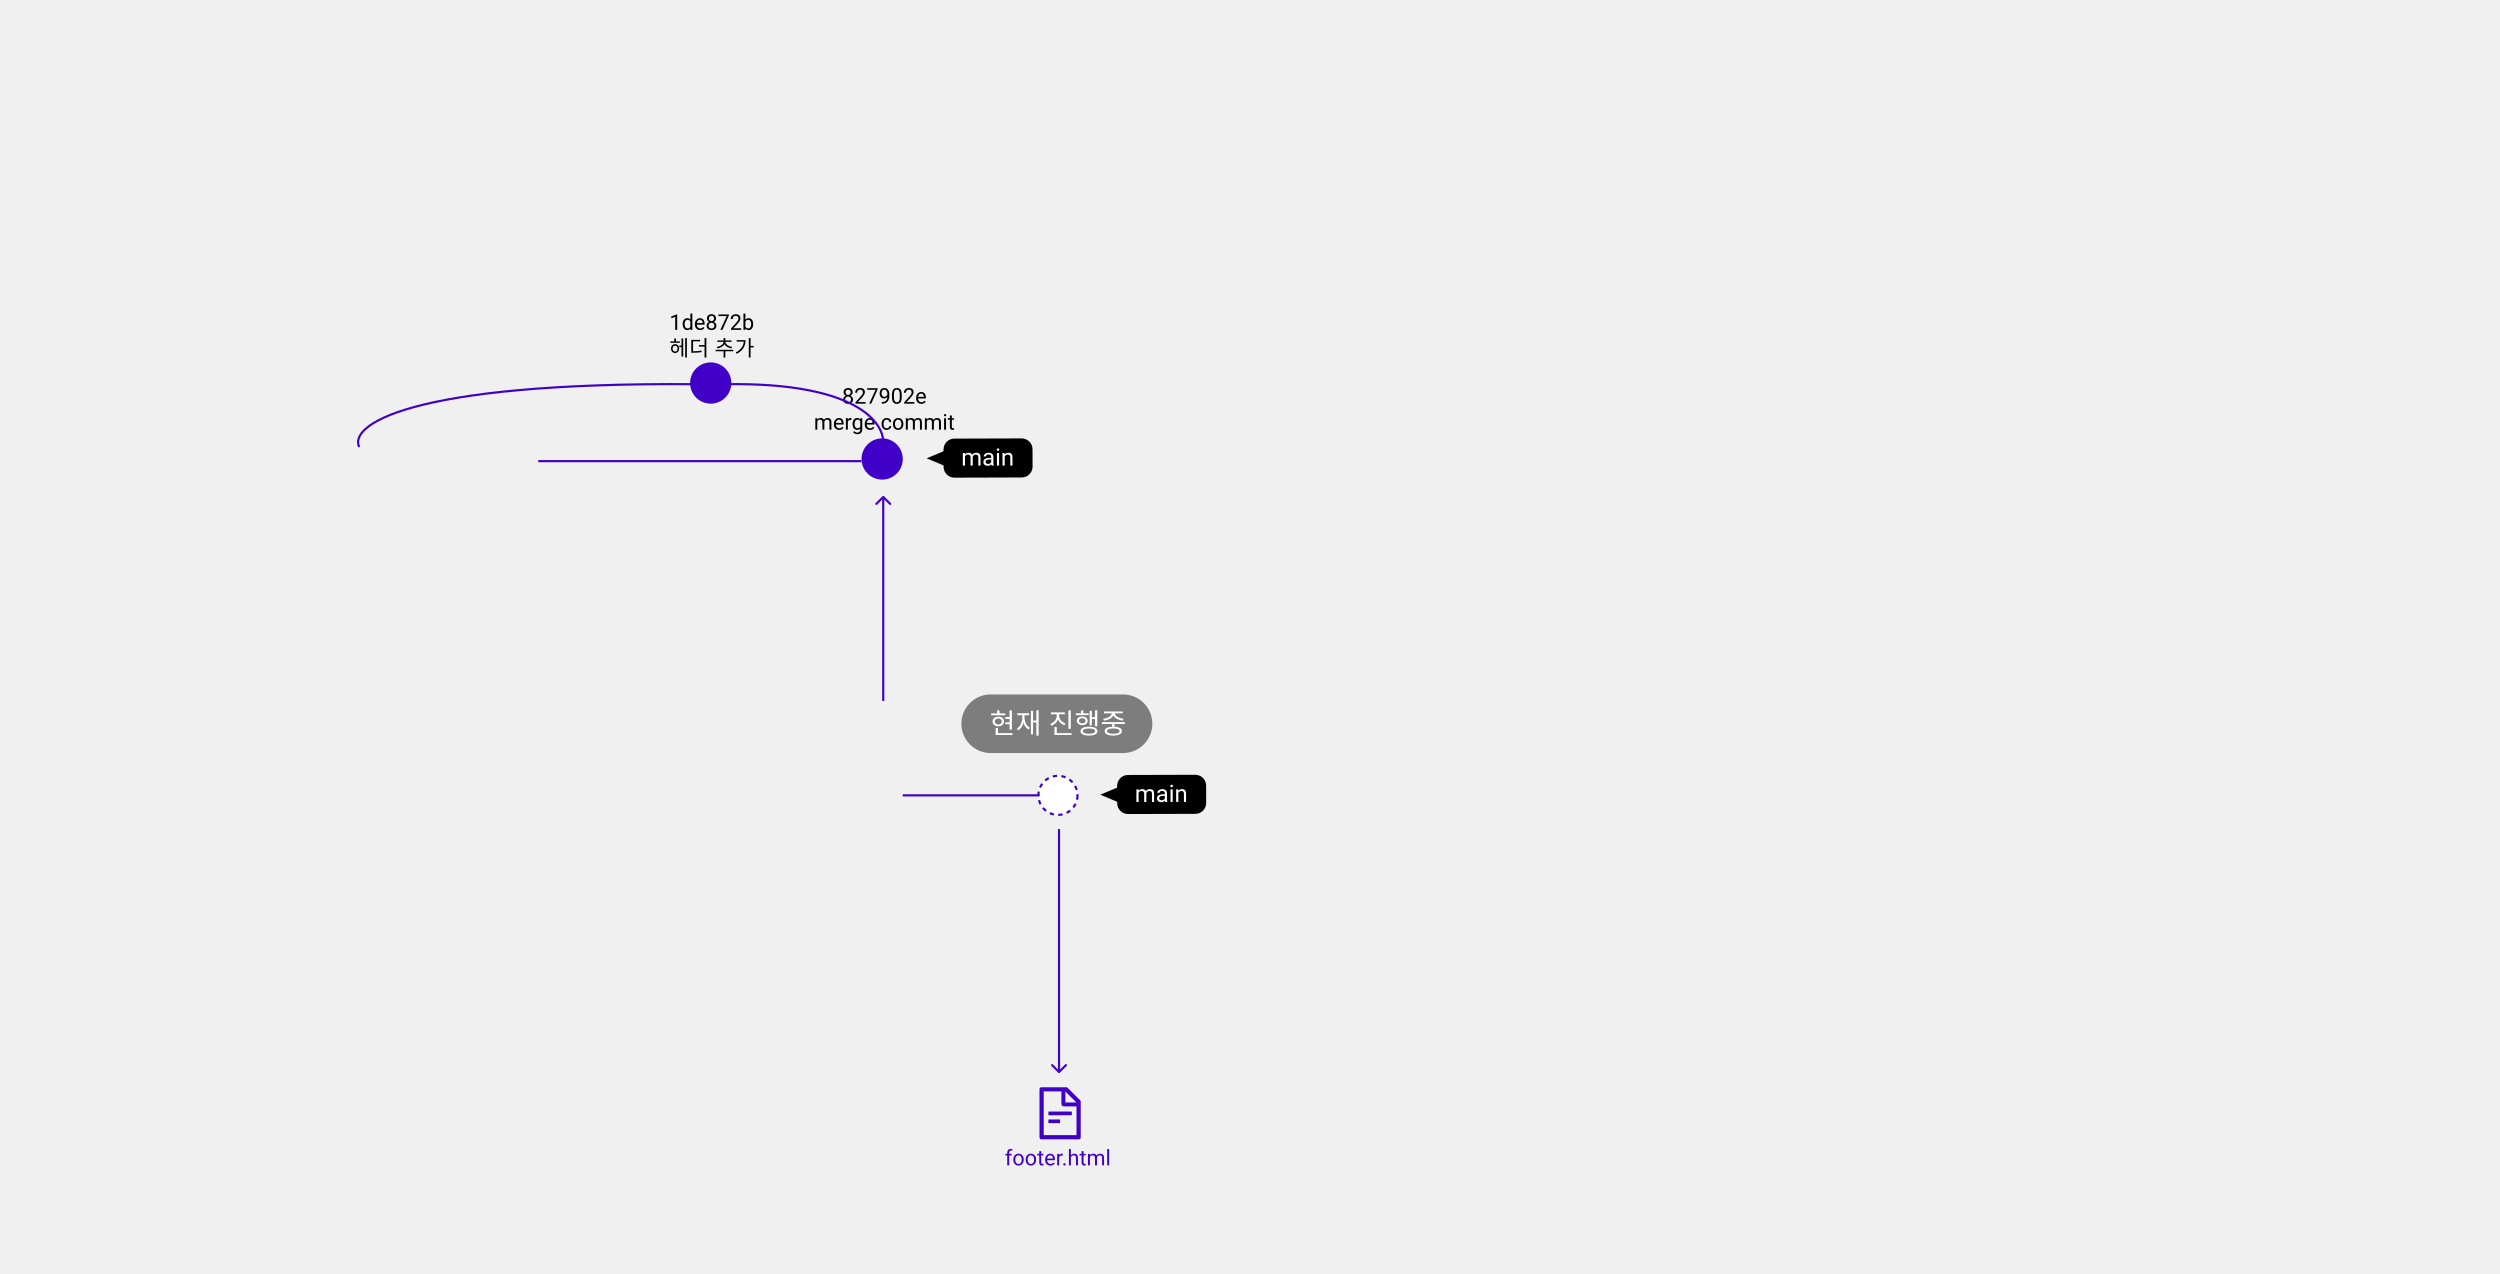
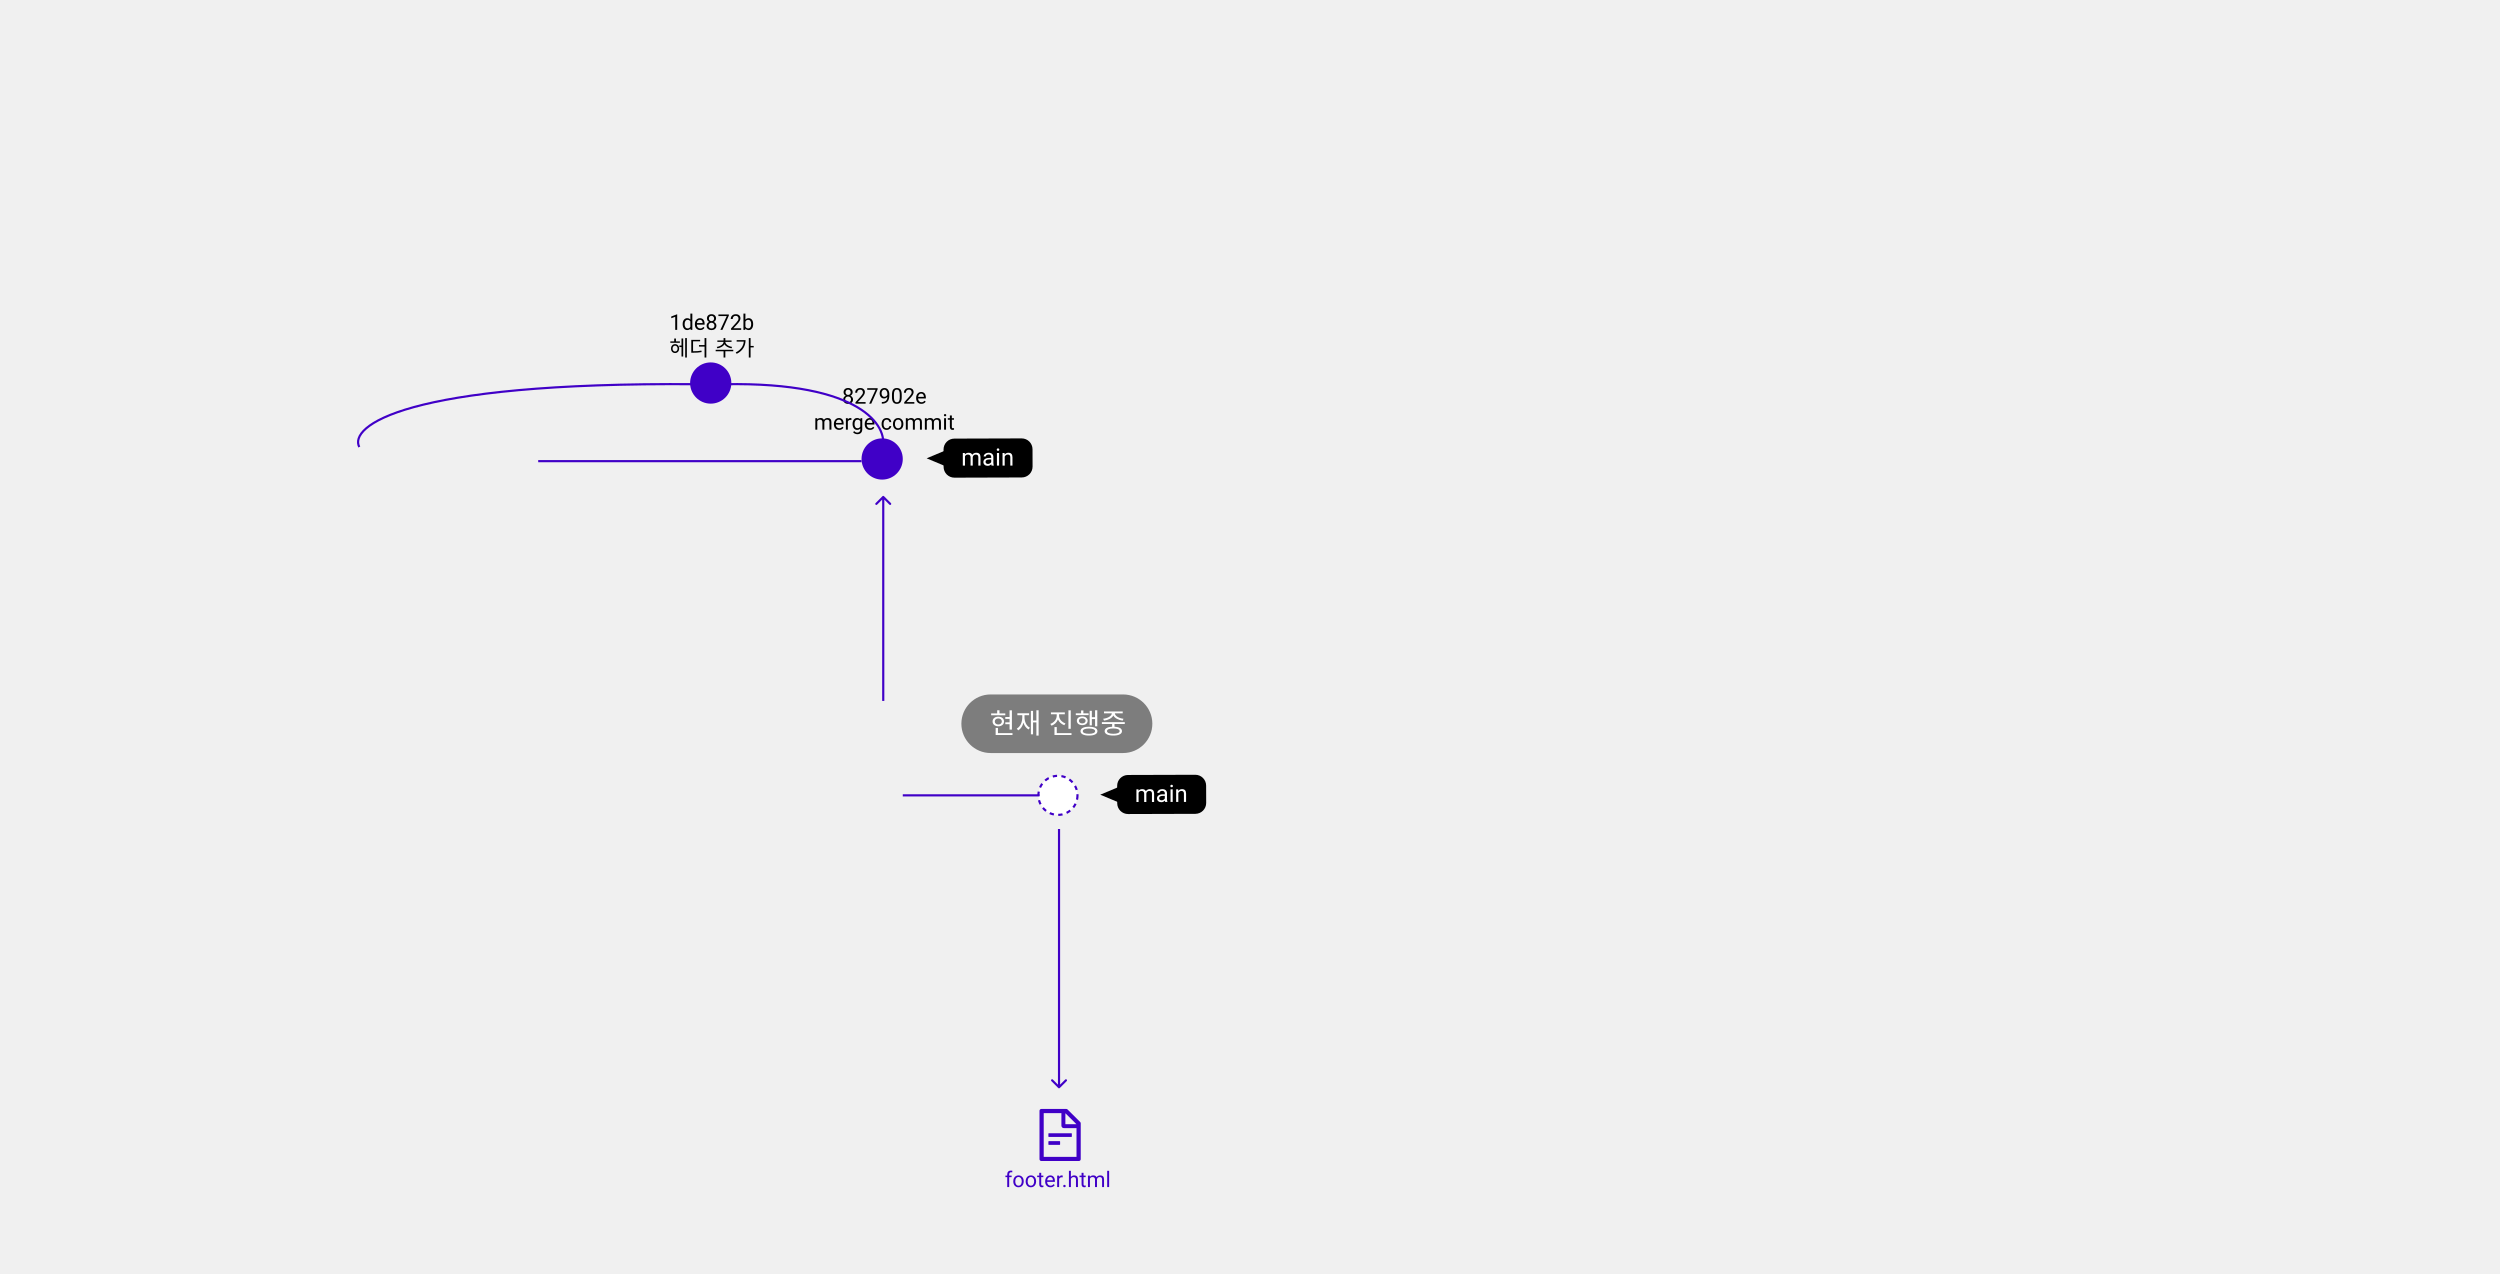
<svg xmlns="http://www.w3.org/2000/svg" width="1152" height="587" viewBox="0 0 1152 587" fill="none">
  <path d="M0 0H1152V587H0V0Z" fill="white" fill-opacity="0.01" />
  <path d="M312.048 152H311.14V145.979L309.318 146.648V145.828L311.906 144.856H312.048V152ZM314.567 149.314C314.567 148.504 314.759 147.853 315.144 147.361C315.528 146.867 316.031 146.619 316.652 146.619C317.271 146.619 317.761 146.831 318.122 147.254V144.5H319.025V152H318.195L318.151 151.434C317.79 151.876 317.287 152.098 316.643 152.098C316.031 152.098 315.531 151.847 315.144 151.346C314.759 150.844 314.567 150.19 314.567 149.383V149.314ZM315.471 149.417C315.471 150.016 315.594 150.485 315.842 150.823C316.089 151.162 316.431 151.331 316.867 151.331C317.44 151.331 317.858 151.074 318.122 150.56V148.133C317.852 147.635 317.437 147.386 316.877 147.386C316.434 147.386 316.089 147.557 315.842 147.898C315.594 148.24 315.471 148.746 315.471 149.417ZM322.624 152.098C321.908 152.098 321.325 151.863 320.876 151.395C320.427 150.923 320.202 150.293 320.202 149.505V149.339C320.202 148.815 320.301 148.348 320.5 147.938C320.702 147.524 320.982 147.202 321.34 146.971C321.701 146.736 322.092 146.619 322.512 146.619C323.199 146.619 323.732 146.845 324.113 147.298C324.494 147.75 324.685 148.398 324.685 149.241V149.617H321.105C321.118 150.138 321.27 150.56 321.56 150.882C321.853 151.201 322.224 151.36 322.673 151.36C322.992 151.36 323.262 151.295 323.483 151.165C323.705 151.035 323.898 150.862 324.064 150.647L324.616 151.077C324.174 151.757 323.509 152.098 322.624 152.098ZM322.512 147.361C322.147 147.361 321.841 147.495 321.594 147.762C321.346 148.025 321.193 148.396 321.135 148.875H323.781V148.807C323.755 148.348 323.632 147.993 323.41 147.742C323.189 147.488 322.889 147.361 322.512 147.361ZM329.953 146.746C329.953 147.101 329.859 147.417 329.67 147.693C329.484 147.97 329.232 148.187 328.913 148.343C329.284 148.502 329.577 148.735 329.792 149.041C330.01 149.347 330.119 149.694 330.119 150.081C330.119 150.696 329.911 151.186 329.494 151.551C329.081 151.915 328.535 152.098 327.858 152.098C327.175 152.098 326.626 151.915 326.213 151.551C325.803 151.183 325.598 150.693 325.598 150.081C325.598 149.697 325.702 149.35 325.91 149.041C326.122 148.732 326.413 148.497 326.784 148.338C326.468 148.182 326.219 147.965 326.037 147.688C325.855 147.412 325.764 147.098 325.764 146.746C325.764 146.147 325.956 145.672 326.34 145.32C326.724 144.969 327.23 144.793 327.858 144.793C328.483 144.793 328.988 144.969 329.372 145.32C329.759 145.672 329.953 146.147 329.953 146.746ZM329.216 150.062C329.216 149.664 329.089 149.34 328.835 149.09C328.584 148.839 328.256 148.714 327.849 148.714C327.442 148.714 327.115 148.838 326.867 149.085C326.623 149.332 326.501 149.658 326.501 150.062C326.501 150.465 326.62 150.783 326.857 151.014C327.098 151.245 327.432 151.36 327.858 151.36C328.282 151.36 328.614 151.245 328.854 151.014C329.095 150.779 329.216 150.462 329.216 150.062ZM327.858 145.535C327.504 145.535 327.215 145.646 326.994 145.867C326.776 146.085 326.667 146.383 326.667 146.761C326.667 147.122 326.774 147.415 326.989 147.64C327.207 147.861 327.497 147.972 327.858 147.972C328.22 147.972 328.508 147.861 328.723 147.64C328.941 147.415 329.05 147.122 329.05 146.761C329.05 146.399 328.938 146.105 328.713 145.877C328.488 145.649 328.203 145.535 327.858 145.535ZM335.847 145.398L332.902 152H331.955L334.89 145.633H331.042V144.891H335.847V145.398ZM341.53 152H336.872V151.351L339.333 148.616C339.698 148.203 339.948 147.868 340.085 147.61C340.225 147.35 340.295 147.081 340.295 146.805C340.295 146.434 340.183 146.129 339.958 145.892C339.733 145.654 339.434 145.535 339.06 145.535C338.61 145.535 338.26 145.664 338.01 145.921C337.762 146.175 337.639 146.53 337.639 146.985H336.735C336.735 146.331 336.945 145.802 337.365 145.398C337.788 144.995 338.353 144.793 339.06 144.793C339.72 144.793 340.243 144.967 340.627 145.315C341.011 145.66 341.203 146.121 341.203 146.697C341.203 147.397 340.757 148.23 339.865 149.197L337.961 151.263H341.53V152ZM347.053 149.417C347.053 150.224 346.867 150.874 346.496 151.365C346.125 151.854 345.627 152.098 345.002 152.098C344.335 152.098 343.819 151.862 343.454 151.39L343.41 152H342.58V144.5H343.483V147.298C343.848 146.845 344.351 146.619 344.992 146.619C345.633 146.619 346.136 146.862 346.501 147.347C346.869 147.832 347.053 148.496 347.053 149.339V149.417ZM346.149 149.314C346.149 148.699 346.031 148.224 345.793 147.889C345.555 147.553 345.214 147.386 344.768 147.386C344.172 147.386 343.744 147.662 343.483 148.216V150.501C343.76 151.054 344.191 151.331 344.777 151.331C345.21 151.331 345.547 151.163 345.788 150.828C346.029 150.493 346.149 149.988 346.149 149.314ZM313.291 157.31H311.481V156H310.671V157.31H308.881V157.97H313.291V157.31ZM311.081 161.99C310.401 161.99 309.921 161.42 309.921 160.63C309.921 159.84 310.401 159.27 311.081 159.27C311.741 159.27 312.231 159.84 312.231 160.63C312.231 161.42 311.741 161.99 311.081 161.99ZM311.081 158.58C309.991 158.58 309.201 159.42 309.201 160.63C309.201 161.84 309.991 162.68 311.081 162.68C312.161 162.68 312.951 161.84 312.951 160.63C312.951 159.42 312.161 158.58 311.081 158.58ZM314.041 159.23H313.041V159.92H314.041V164.29H314.821V155.97H314.041V159.23ZM315.731 155.77V164.74H316.511V155.77H315.731ZM319.361 157.3H322.621V156.62H318.541V162.54H319.231C320.931 162.54 322.011 162.48 323.311 162.24L323.211 161.56C322.001 161.79 320.951 161.85 319.361 161.85V157.3ZM324.661 155.77V159.02H322.091V159.7H324.661V164.76H325.481V155.77H324.661ZM330.58 160.51C331.97 160.3 333.26 159.61 333.83 158.64C334.4 159.61 335.68 160.3 337.07 160.51L337.36 159.85C335.76 159.63 334.24 158.64 334.24 157.54H337.1V156.88H334.24V155.77H333.42V156.88H330.56V157.54H333.41C333.41 158.65 331.9 159.63 330.28 159.85L330.58 160.51ZM337.89 161.19H329.78V161.86H333.42V164.75H334.24V161.86H337.89V161.19ZM339.449 156.73V157.41H342.739C342.549 159.53 341.319 161.25 339.029 162.4L339.479 163.04C342.379 161.59 343.549 159.28 343.549 156.73H339.449ZM347.309 159.41H345.869V155.77H345.049V164.74H345.869V160.09H347.309V159.41Z" fill="black" />
  <path d="M392.905 180.746C392.905 181.101 392.811 181.417 392.622 181.693C392.437 181.97 392.184 182.187 391.865 182.343C392.236 182.502 392.529 182.735 392.744 183.041C392.962 183.347 393.071 183.694 393.071 184.081C393.071 184.696 392.863 185.186 392.446 185.551C392.033 185.915 391.488 186.098 390.811 186.098C390.127 186.098 389.578 185.915 389.165 185.551C388.755 185.183 388.55 184.693 388.55 184.081C388.55 183.697 388.654 183.35 388.862 183.041C389.074 182.732 389.365 182.497 389.736 182.338C389.421 182.182 389.172 181.965 388.989 181.688C388.807 181.412 388.716 181.098 388.716 180.746C388.716 180.147 388.908 179.672 389.292 179.32C389.676 178.969 390.182 178.793 390.811 178.793C391.436 178.793 391.94 178.969 392.324 179.32C392.712 179.672 392.905 180.147 392.905 180.746ZM392.168 184.062C392.168 183.664 392.041 183.34 391.787 183.09C391.536 182.839 391.208 182.714 390.801 182.714C390.394 182.714 390.067 182.838 389.819 183.085C389.575 183.332 389.453 183.658 389.453 184.062C389.453 184.465 389.572 184.783 389.81 185.014C390.05 185.245 390.384 185.36 390.811 185.36C391.234 185.36 391.566 185.245 391.807 185.014C392.048 184.779 392.168 184.462 392.168 184.062ZM390.811 179.535C390.456 179.535 390.168 179.646 389.946 179.867C389.728 180.085 389.619 180.383 389.619 180.761C389.619 181.122 389.727 181.415 389.941 181.64C390.16 181.861 390.449 181.972 390.811 181.972C391.172 181.972 391.46 181.861 391.675 181.64C391.893 181.415 392.002 181.122 392.002 180.761C392.002 180.399 391.89 180.105 391.665 179.877C391.44 179.649 391.156 179.535 390.811 179.535ZM398.867 186H394.209V185.351L396.67 182.616C397.035 182.203 397.285 181.868 397.422 181.61C397.562 181.35 397.632 181.081 397.632 180.805C397.632 180.434 397.52 180.129 397.295 179.892C397.07 179.654 396.771 179.535 396.396 179.535C395.947 179.535 395.597 179.664 395.347 179.921C395.099 180.175 394.976 180.53 394.976 180.985H394.072C394.072 180.331 394.282 179.802 394.702 179.398C395.125 178.995 395.69 178.793 396.396 178.793C397.057 178.793 397.58 178.967 397.964 179.315C398.348 179.66 398.54 180.121 398.54 180.697C398.54 181.397 398.094 182.23 397.202 183.197L395.298 185.263H398.867V186ZM404.414 179.398L401.47 186H400.522L403.457 179.633H399.609V178.891H404.414V179.398ZM408.901 182.875C408.713 183.1 408.486 183.28 408.223 183.417C407.962 183.554 407.676 183.622 407.363 183.622C406.953 183.622 406.595 183.521 406.289 183.319C405.986 183.118 405.752 182.834 405.586 182.47C405.42 182.102 405.337 181.697 405.337 181.254C405.337 180.779 405.426 180.351 405.605 179.97C405.788 179.589 406.045 179.298 406.377 179.096C406.709 178.894 407.096 178.793 407.539 178.793C408.242 178.793 408.796 179.057 409.199 179.584C409.606 180.108 409.81 180.824 409.81 181.732V181.996C409.81 183.38 409.536 184.39 408.989 185.028C408.442 185.663 407.617 185.989 406.514 186.005H406.338V185.243H406.528C407.274 185.23 407.847 185.036 408.247 184.662C408.647 184.285 408.866 183.689 408.901 182.875ZM407.51 182.875C407.812 182.875 408.091 182.782 408.345 182.597C408.602 182.411 408.789 182.182 408.906 181.908V181.547C408.906 180.954 408.778 180.473 408.521 180.102C408.263 179.73 407.938 179.545 407.544 179.545C407.147 179.545 406.828 179.698 406.587 180.004C406.346 180.307 406.226 180.707 406.226 181.205C406.226 181.69 406.341 182.09 406.572 182.406C406.807 182.719 407.119 182.875 407.51 182.875ZM415.513 182.968C415.513 184.026 415.332 184.812 414.971 185.326C414.609 185.84 414.045 186.098 413.276 186.098C412.518 186.098 411.956 185.847 411.592 185.346C411.227 184.841 411.038 184.089 411.025 183.09V181.884C411.025 180.839 411.206 180.062 411.567 179.555C411.929 179.047 412.495 178.793 413.267 178.793C414.032 178.793 414.595 179.039 414.956 179.53C415.317 180.019 415.503 180.774 415.513 181.796V182.968ZM414.609 181.732C414.609 180.967 414.502 180.411 414.287 180.062C414.072 179.711 413.732 179.535 413.267 179.535C412.804 179.535 412.467 179.709 412.256 180.058C412.044 180.406 411.935 180.941 411.929 181.664V183.109C411.929 183.878 412.039 184.446 412.261 184.813C412.485 185.178 412.824 185.36 413.276 185.36C413.722 185.36 414.053 185.188 414.268 184.843C414.486 184.498 414.6 183.954 414.609 183.212V181.732ZM421.328 186H416.67V185.351L419.131 182.616C419.495 182.203 419.746 181.868 419.883 181.61C420.023 181.35 420.093 181.081 420.093 180.805C420.093 180.434 419.98 180.129 419.756 179.892C419.531 179.654 419.232 179.535 418.857 179.535C418.408 179.535 418.058 179.664 417.808 179.921C417.56 180.175 417.437 180.53 417.437 180.985H416.533C416.533 180.331 416.743 179.802 417.163 179.398C417.586 178.995 418.151 178.793 418.857 178.793C419.518 178.793 420.041 178.967 420.425 179.315C420.809 179.66 421.001 180.121 421.001 180.697C421.001 181.397 420.555 182.23 419.663 183.197L417.759 185.263H421.328V186ZM424.57 186.098C423.854 186.098 423.271 185.863 422.822 185.395C422.373 184.923 422.148 184.293 422.148 183.505V183.339C422.148 182.815 422.248 182.348 422.446 181.938C422.648 181.524 422.928 181.202 423.286 180.971C423.647 180.736 424.038 180.619 424.458 180.619C425.145 180.619 425.679 180.845 426.06 181.298C426.44 181.75 426.631 182.398 426.631 183.241V183.617H423.052C423.065 184.138 423.216 184.56 423.506 184.882C423.799 185.201 424.17 185.36 424.619 185.36C424.938 185.36 425.208 185.295 425.43 185.165C425.651 185.035 425.845 184.862 426.011 184.647L426.562 185.077C426.12 185.757 425.456 186.098 424.57 186.098ZM424.458 181.361C424.093 181.361 423.787 181.495 423.54 181.762C423.293 182.025 423.14 182.396 423.081 182.875H425.728V182.807C425.701 182.348 425.578 181.993 425.356 181.742C425.135 181.488 424.836 181.361 424.458 181.361ZM376.562 192.717L376.587 193.303C376.974 192.847 377.497 192.619 378.154 192.619C378.893 192.619 379.396 192.902 379.663 193.469C379.839 193.215 380.067 193.01 380.347 192.854C380.63 192.697 380.964 192.619 381.348 192.619C382.507 192.619 383.096 193.233 383.115 194.46V198H382.212V194.514C382.212 194.136 382.126 193.854 381.953 193.669C381.781 193.48 381.491 193.386 381.084 193.386C380.749 193.386 380.47 193.487 380.249 193.688C380.028 193.887 379.899 194.156 379.863 194.494V198H378.955V194.538C378.955 193.77 378.579 193.386 377.827 193.386C377.235 193.386 376.829 193.638 376.611 194.143V198H375.708V192.717H376.562ZM386.675 198.098C385.959 198.098 385.376 197.863 384.927 197.395C384.478 196.923 384.253 196.293 384.253 195.505V195.339C384.253 194.815 384.352 194.348 384.551 193.938C384.753 193.524 385.033 193.202 385.391 192.971C385.752 192.736 386.143 192.619 386.562 192.619C387.249 192.619 387.783 192.845 388.164 193.298C388.545 193.75 388.735 194.398 388.735 195.241V195.617H385.156C385.169 196.138 385.321 196.56 385.61 196.882C385.903 197.201 386.274 197.36 386.724 197.36C387.043 197.36 387.313 197.295 387.534 197.165C387.756 197.035 387.949 196.862 388.115 196.647L388.667 197.077C388.224 197.757 387.56 198.098 386.675 198.098ZM386.562 193.361C386.198 193.361 385.892 193.495 385.645 193.762C385.397 194.025 385.244 194.396 385.186 194.875H387.832V194.807C387.806 194.348 387.682 193.993 387.461 193.742C387.24 193.488 386.94 193.361 386.562 193.361ZM392.339 193.527C392.202 193.505 392.054 193.493 391.895 193.493C391.302 193.493 390.9 193.745 390.688 194.25V198H389.785V192.717H390.664L390.679 193.327C390.975 192.855 391.395 192.619 391.938 192.619C392.114 192.619 392.248 192.642 392.339 192.688V193.527ZM392.861 195.314C392.861 194.491 393.052 193.837 393.433 193.352C393.813 192.863 394.318 192.619 394.946 192.619C395.591 192.619 396.094 192.847 396.455 193.303L396.499 192.717H397.324V197.873C397.324 198.557 397.121 199.095 396.714 199.489C396.31 199.883 395.767 200.08 395.083 200.08C394.702 200.08 394.329 199.999 393.965 199.836C393.6 199.673 393.322 199.45 393.13 199.167L393.599 198.625C393.986 199.104 394.46 199.343 395.02 199.343C395.459 199.343 395.801 199.219 396.045 198.972C396.292 198.724 396.416 198.376 396.416 197.927V197.473C396.055 197.889 395.562 198.098 394.937 198.098C394.318 198.098 393.817 197.849 393.433 197.351C393.052 196.853 392.861 196.174 392.861 195.314ZM393.77 195.417C393.77 196.013 393.892 196.481 394.136 196.823C394.38 197.162 394.722 197.331 395.161 197.331C395.731 197.331 396.149 197.072 396.416 196.555V194.143C396.139 193.638 395.724 193.386 395.171 193.386C394.731 193.386 394.388 193.557 394.141 193.898C393.893 194.24 393.77 194.746 393.77 195.417ZM400.884 198.098C400.168 198.098 399.585 197.863 399.136 197.395C398.687 196.923 398.462 196.293 398.462 195.505V195.339C398.462 194.815 398.561 194.348 398.76 193.938C398.962 193.524 399.242 193.202 399.6 192.971C399.961 192.736 400.352 192.619 400.771 192.619C401.458 192.619 401.992 192.845 402.373 193.298C402.754 193.75 402.944 194.398 402.944 195.241V195.617H399.365C399.378 196.138 399.53 196.56 399.819 196.882C400.112 197.201 400.483 197.36 400.933 197.36C401.252 197.36 401.522 197.295 401.743 197.165C401.965 197.035 402.158 196.862 402.324 196.647L402.876 197.077C402.433 197.757 401.769 198.098 400.884 198.098ZM400.771 193.361C400.407 193.361 400.101 193.495 399.854 193.762C399.606 194.025 399.453 194.396 399.395 194.875H402.041V194.807C402.015 194.348 401.891 193.993 401.67 193.742C401.449 193.488 401.149 193.361 400.771 193.361ZM408.594 197.36C408.916 197.36 409.198 197.263 409.438 197.067C409.679 196.872 409.813 196.628 409.839 196.335H410.693C410.677 196.638 410.573 196.926 410.381 197.199C410.189 197.473 409.932 197.691 409.609 197.854C409.29 198.016 408.952 198.098 408.594 198.098C407.874 198.098 407.301 197.858 406.875 197.38C406.452 196.898 406.24 196.241 406.24 195.407V195.256C406.24 194.742 406.335 194.284 406.523 193.884C406.712 193.483 406.982 193.173 407.334 192.951C407.689 192.73 408.107 192.619 408.589 192.619C409.181 192.619 409.673 192.797 410.063 193.151C410.457 193.506 410.667 193.967 410.693 194.533H409.839C409.813 194.191 409.683 193.911 409.448 193.693C409.217 193.472 408.931 193.361 408.589 193.361C408.13 193.361 407.773 193.527 407.52 193.859C407.269 194.188 407.144 194.665 407.144 195.29V195.461C407.144 196.07 407.269 196.538 407.52 196.867C407.77 197.196 408.128 197.36 408.594 197.36ZM411.47 195.31C411.47 194.792 411.571 194.326 411.772 193.913C411.978 193.5 412.261 193.181 412.622 192.956C412.987 192.731 413.402 192.619 413.867 192.619C414.587 192.619 415.168 192.868 415.61 193.366C416.056 193.864 416.279 194.527 416.279 195.354V195.417C416.279 195.931 416.18 196.394 415.981 196.804C415.786 197.211 415.505 197.528 415.137 197.756C414.772 197.984 414.352 198.098 413.877 198.098C413.161 198.098 412.58 197.849 412.134 197.351C411.691 196.853 411.47 196.193 411.47 195.373V195.31ZM412.378 195.417C412.378 196.003 412.513 196.473 412.783 196.828C413.057 197.183 413.421 197.36 413.877 197.36C414.336 197.36 414.701 197.181 414.971 196.823C415.241 196.462 415.376 195.957 415.376 195.31C415.376 194.73 415.238 194.261 414.961 193.903C414.688 193.542 414.323 193.361 413.867 193.361C413.421 193.361 413.062 193.539 412.788 193.894C412.515 194.248 412.378 194.756 412.378 195.417ZM418.262 192.717L418.286 193.303C418.674 192.847 419.196 192.619 419.854 192.619C420.592 192.619 421.095 192.902 421.362 193.469C421.538 193.215 421.766 193.01 422.046 192.854C422.329 192.697 422.663 192.619 423.047 192.619C424.206 192.619 424.795 193.233 424.814 194.46V198H423.911V194.514C423.911 194.136 423.825 193.854 423.652 193.669C423.48 193.48 423.19 193.386 422.783 193.386C422.448 193.386 422.17 193.487 421.948 193.688C421.727 193.887 421.598 194.156 421.562 194.494V198H420.654V194.538C420.654 193.77 420.278 193.386 419.526 193.386C418.934 193.386 418.529 193.638 418.311 194.143V198H417.407V192.717H418.262ZM427.031 192.717L427.056 193.303C427.443 192.847 427.965 192.619 428.623 192.619C429.362 192.619 429.865 192.902 430.132 193.469C430.308 193.215 430.535 193.01 430.815 192.854C431.099 192.697 431.432 192.619 431.816 192.619C432.975 192.619 433.564 193.233 433.584 194.46V198H432.681V194.514C432.681 194.136 432.594 193.854 432.422 193.669C432.249 193.48 431.96 193.386 431.553 193.386C431.217 193.386 430.939 193.487 430.718 193.688C430.496 193.887 430.368 194.156 430.332 194.494V198H429.424V194.538C429.424 193.77 429.048 193.386 428.296 193.386C427.703 193.386 427.298 193.638 427.08 194.143V198H426.177V192.717H427.031ZM435.933 198H435.029V192.717H435.933V198ZM434.956 191.315C434.956 191.169 435 191.045 435.088 190.944C435.179 190.843 435.312 190.793 435.488 190.793C435.664 190.793 435.798 190.843 435.889 190.944C435.98 191.045 436.025 191.169 436.025 191.315C436.025 191.462 435.98 191.584 435.889 191.682C435.798 191.779 435.664 191.828 435.488 191.828C435.312 191.828 435.179 191.779 435.088 191.682C435 191.584 434.956 191.462 434.956 191.315ZM438.608 191.438V192.717H439.595V193.415H438.608V196.691C438.608 196.903 438.652 197.062 438.74 197.17C438.828 197.274 438.978 197.326 439.189 197.326C439.294 197.326 439.437 197.307 439.619 197.268V198C439.382 198.065 439.15 198.098 438.926 198.098C438.522 198.098 438.218 197.976 438.013 197.731C437.808 197.487 437.705 197.141 437.705 196.691V193.415H436.743V192.717H437.705V191.438H438.608Z" fill="black" />
  <rect x="443" y="320" width="88" height="27" rx="13.5" fill="#7D7D7D" />
  <path d="M463.241 330.408V331.279H465.204V332.852H463.241V333.723H465.204V336.193H466.283V327.314H465.204V330.408H463.241ZM463.241 328.731H460.563V327.288H459.497V328.731H456.715V329.589H463.241V328.731ZM458.392 332.449C458.392 331.63 459.055 331.071 460.017 331.071C460.979 331.071 461.642 331.63 461.642 332.449C461.642 333.281 460.979 333.853 460.017 333.853C459.055 333.853 458.392 333.281 458.392 332.449ZM462.656 332.449C462.656 331.123 461.564 330.239 460.017 330.239C458.47 330.239 457.378 331.123 457.378 332.449C457.378 333.788 458.47 334.685 460.017 334.685C461.564 334.685 462.656 333.788 462.656 332.449ZM459.861 337.831V335.439H458.795V338.702H466.556V337.831H459.861ZM472.093 329.55H474.212V328.679H468.804V329.55H471.066V330.46C471.066 332.826 470.195 334.815 468.531 335.751L469.181 336.557C470.39 335.855 471.209 334.594 471.599 333.008C472.015 334.386 472.821 335.517 473.965 336.154L474.589 335.335C472.938 334.477 472.093 332.592 472.093 330.46V329.55ZM477.566 327.288V332.007H476.032V327.561H475.031V338.39H476.032V332.891H477.566V338.962H478.593V327.288H477.566ZM493.4 327.314H492.334V335.842H493.4V327.314ZM490.956 333.333C489.24 332.761 488.031 331.344 488.031 329.771V329.134H490.67V328.276H484.274V329.134H486.939V329.771C486.939 331.435 485.756 332.956 483.988 333.567L484.547 334.399C485.925 333.905 487.004 332.852 487.498 331.526C488.031 332.748 489.097 333.71 490.436 334.178L490.956 333.333ZM486.965 337.831V335.036H485.899V338.702H493.751V337.831H486.965ZM503.123 331.344H504.605V334.685H505.632V327.301H504.605V330.473H503.123V327.522H502.109V334.256H503.123V331.344ZM501.641 328.692H499.223V327.392H498.17V328.692H495.726V329.537H501.654L501.641 328.692ZM497.169 332.137C497.169 331.422 497.78 330.941 498.703 330.941C499.613 330.941 500.237 331.422 500.237 332.137C500.237 332.865 499.613 333.346 498.703 333.346C497.78 333.346 497.169 332.865 497.169 332.137ZM501.186 332.137C501.186 330.941 500.172 330.148 498.703 330.148C497.234 330.148 496.207 330.941 496.207 332.137C496.207 333.359 497.234 334.139 498.703 334.139C500.172 334.139 501.186 333.359 501.186 332.137ZM501.797 338.13C500.016 338.13 498.95 337.688 498.95 336.921C498.95 336.141 500.016 335.699 501.797 335.699C503.565 335.699 504.631 336.141 504.631 336.921C504.631 337.688 503.565 338.13 501.797 338.13ZM501.797 334.88C499.366 334.88 497.897 335.608 497.897 336.921C497.897 338.221 499.366 338.949 501.797 338.949C504.228 338.949 505.697 338.221 505.697 336.921C505.697 335.608 504.228 334.88 501.797 334.88ZM508.725 332.059C510.636 331.825 512.391 330.967 513.028 329.68C513.678 330.967 515.42 331.825 517.331 332.059L517.708 331.214C515.667 330.98 513.808 329.979 513.717 328.692H517.344V327.834H508.725V328.692H512.339C512.248 329.979 510.389 330.98 508.348 331.214L508.725 332.059ZM515.927 336.895C515.927 337.675 514.835 338.13 513.015 338.13C511.182 338.13 510.103 337.675 510.103 336.895C510.103 336.115 511.182 335.673 513.015 335.673C514.835 335.673 515.927 336.115 515.927 336.895ZM518.293 333.619V332.761H507.75V333.619H512.482V334.867C510.311 334.971 509.024 335.686 509.024 336.895C509.024 338.221 510.532 338.949 513.028 338.949C515.511 338.949 517.006 338.221 517.006 336.895C517.006 335.686 515.732 334.971 513.561 334.867V333.619H518.293Z" fill="white" />
  <path d="M165.559 206C160.694 196.652 185.557 175.945 321 177.042" stroke="#4000C7" />
  <path d="M406.738 206C409.015 196.652 397.38 175.945 334 177.042" stroke="#4000C7" />
  <rect x="434.824" y="220.124" width="18" height="41" rx="5" transform="rotate(-90.1738 434.824 220.124)" fill="black" />
  <rect x="514.824" y="375.124" width="18" height="41" rx="5" transform="rotate(-90.1738 514.824 375.124)" fill="black" />
  <path d="M427.001 211.193L435.251 207.73L435.25 214.659L427.001 211.193Z" fill="black" />
  <path d="M507.001 366.193L515.251 362.73L515.25 369.659L507.001 366.193Z" fill="black" />
  <path d="M444.603 208.737L444.63 209.382C445.056 208.88 445.631 208.629 446.354 208.629C447.167 208.629 447.72 208.941 448.014 209.564C448.207 209.284 448.458 209.059 448.766 208.887C449.077 208.715 449.444 208.629 449.867 208.629C451.142 208.628 451.79 209.303 451.812 210.653L451.812 214.547L450.819 214.547L450.818 210.712C450.818 210.297 450.723 209.987 450.533 209.783C450.343 209.576 450.025 209.472 449.577 209.472C449.208 209.472 448.902 209.583 448.659 209.805C448.415 210.024 448.274 210.319 448.235 210.691L448.235 214.548L447.236 214.548L447.235 210.74C447.235 209.895 446.822 209.472 445.995 209.473C445.343 209.473 444.897 209.75 444.657 210.305L444.658 214.549L443.664 214.549L443.663 208.737L444.603 208.737ZM456.904 214.546C456.847 214.432 456.8 214.228 456.764 213.934C456.303 214.414 455.751 214.654 455.11 214.654C454.537 214.654 454.066 214.493 453.698 214.171C453.332 213.845 453.15 213.433 453.149 212.936C453.149 212.331 453.378 211.861 453.837 211.528C454.299 211.192 454.947 211.023 455.781 211.023L456.748 211.023L456.748 210.566C456.748 210.219 456.644 209.943 456.436 209.739C456.228 209.532 455.922 209.428 455.517 209.428C455.163 209.428 454.866 209.518 454.626 209.697C454.386 209.876 454.266 210.092 454.266 210.347L453.267 210.347C453.267 210.057 453.369 209.777 453.573 209.509C453.781 209.237 454.06 209.022 454.411 208.864C454.765 208.707 455.154 208.628 455.576 208.628C456.246 208.627 456.771 208.796 457.15 209.132C457.53 209.465 457.727 209.925 457.741 210.512L457.742 213.187C457.742 213.721 457.81 214.145 457.946 214.46L457.946 214.546L456.904 214.546ZM455.255 213.789C455.567 213.789 455.862 213.709 456.141 213.547C456.421 213.386 456.623 213.177 456.748 212.919L456.748 211.726L455.969 211.727C454.752 211.727 454.143 212.083 454.143 212.796C454.143 213.107 454.247 213.351 454.455 213.526C454.662 213.702 454.929 213.789 455.255 213.789ZM460.379 214.546L459.386 214.546L459.385 208.734L460.378 208.734L460.379 214.546ZM459.304 207.193C459.304 207.032 459.352 206.896 459.449 206.785C459.549 206.674 459.696 206.618 459.889 206.618C460.082 206.618 460.229 206.673 460.33 206.784C460.43 206.895 460.48 207.031 460.48 207.193C460.48 207.354 460.43 207.488 460.33 207.595C460.229 207.703 460.083 207.757 459.889 207.757C459.696 207.757 459.549 207.703 459.449 207.596C459.352 207.488 459.304 207.354 459.304 207.193ZM462.913 208.734L462.946 209.464C463.39 208.905 463.97 208.626 464.686 208.626C465.914 208.626 466.534 209.318 466.545 210.704L466.545 214.545L465.552 214.545L465.551 210.699C465.547 210.28 465.451 209.97 465.261 209.77C465.074 209.569 464.783 209.469 464.385 209.469C464.063 209.469 463.78 209.555 463.537 209.727C463.293 209.899 463.103 210.125 462.967 210.404L462.968 214.545L461.974 214.545L461.973 208.734L462.913 208.734Z" fill="white" />
  <path d="M524.603 363.737L524.63 364.382C525.056 363.88 525.631 363.629 526.354 363.629C527.167 363.629 527.72 363.941 528.014 364.564C528.207 364.284 528.458 364.059 528.766 363.887C529.077 363.715 529.444 363.629 529.867 363.629C531.142 363.628 531.79 364.303 531.812 365.653L531.812 369.547L530.819 369.547L530.818 365.712C530.818 365.297 530.723 364.987 530.533 364.783C530.343 364.576 530.025 364.472 529.577 364.472C529.208 364.472 528.902 364.583 528.659 364.805C528.415 365.024 528.274 365.319 528.235 365.691L528.235 369.548L527.236 369.548L527.235 365.74C527.235 364.895 526.822 364.472 525.995 364.473C525.343 364.473 524.897 364.75 524.657 365.305L524.658 369.549L523.664 369.549L523.663 363.737L524.603 363.737ZM536.904 369.546C536.847 369.432 536.8 369.228 536.764 368.934C536.303 369.414 535.751 369.654 535.11 369.654C534.537 369.654 534.066 369.493 533.698 369.171C533.332 368.845 533.15 368.433 533.149 367.936C533.149 367.331 533.378 366.861 533.837 366.528C534.299 366.192 534.947 366.023 535.781 366.023L536.748 366.023L536.748 365.566C536.748 365.219 536.644 364.943 536.436 364.739C536.228 364.532 535.922 364.428 535.517 364.428C535.163 364.428 534.866 364.518 534.626 364.697C534.386 364.876 534.266 365.092 534.266 365.347L533.267 365.347C533.267 365.057 533.369 364.777 533.573 364.509C533.781 364.237 534.06 364.022 534.411 363.864C534.765 363.707 535.154 363.628 535.576 363.628C536.246 363.627 536.771 363.796 537.15 364.132C537.53 364.465 537.727 364.925 537.741 365.512L537.742 368.187C537.742 368.721 537.81 369.145 537.946 369.46L537.946 369.546L536.904 369.546ZM535.255 368.789C535.567 368.789 535.862 368.709 536.141 368.547C536.421 368.386 536.623 368.177 536.748 367.919L536.748 366.726L535.969 366.727C534.752 366.727 534.143 367.083 534.143 367.796C534.143 368.107 534.247 368.351 534.455 368.526C534.662 368.702 534.929 368.789 535.255 368.789ZM540.379 369.546L539.386 369.546L539.385 363.734L540.378 363.734L540.379 369.546ZM539.304 362.193C539.304 362.032 539.352 361.896 539.449 361.785C539.549 361.674 539.696 361.618 539.889 361.618C540.082 361.618 540.229 361.673 540.33 361.784C540.43 361.895 540.48 362.031 540.48 362.193C540.48 362.354 540.43 362.488 540.33 362.595C540.229 362.703 540.083 362.757 539.889 362.757C539.696 362.757 539.549 362.703 539.449 362.596C539.352 362.488 539.304 362.354 539.304 362.193ZM542.913 363.734L542.946 364.464C543.39 363.905 543.97 363.626 544.686 363.626C545.914 363.626 546.534 364.318 546.545 365.704L546.545 369.545L545.552 369.545L545.551 365.699C545.547 365.28 545.451 364.97 545.261 364.77C545.074 364.569 544.783 364.469 544.385 364.469C544.063 364.469 543.78 364.555 543.537 364.727C543.293 364.899 543.103 365.125 542.967 365.404L542.968 369.545L541.974 369.545L541.973 363.734L542.913 363.734Z" fill="white" />
  <circle cx="487.5" cy="366.5" r="9" fill="white" stroke="#4000C7" stroke-dasharray="2 2" />
  <circle cx="406.5" cy="211.5" r="9.5" fill="#4000C7" />
  <circle cx="327.5" cy="176.5" r="9.5" fill="#4000C7" />
  <line x1="416" y1="366.5" x2="479" y2="366.5" stroke="#4000C7" />
  <line x1="248" y1="212.5" x2="397" y2="212.5" stroke="#4000C7" />
-   <path d="M464.128 537V532.415H463.293V531.717H464.128V531.175C464.128 530.608 464.279 530.171 464.582 529.861C464.885 529.552 465.313 529.397 465.866 529.397C466.075 529.397 466.281 529.425 466.486 529.48L466.438 530.213C466.285 530.184 466.122 530.169 465.949 530.169C465.656 530.169 465.43 530.255 465.271 530.428C465.111 530.597 465.031 530.841 465.031 531.16V531.717H466.159V532.415H465.031V537H464.128ZM466.921 534.31C466.921 533.792 467.022 533.326 467.224 532.913C467.429 532.5 467.712 532.181 468.073 531.956C468.438 531.731 468.853 531.619 469.318 531.619C470.038 531.619 470.619 531.868 471.062 532.366C471.507 532.864 471.73 533.527 471.73 534.354V534.417C471.73 534.931 471.631 535.394 471.433 535.804C471.237 536.211 470.956 536.528 470.588 536.756C470.223 536.984 469.803 537.098 469.328 537.098C468.612 537.098 468.031 536.849 467.585 536.351C467.142 535.853 466.921 535.193 466.921 534.373V534.31ZM467.829 534.417C467.829 535.003 467.964 535.473 468.234 535.828C468.508 536.183 468.872 536.36 469.328 536.36C469.787 536.36 470.152 536.181 470.422 535.823C470.692 535.462 470.827 534.957 470.827 534.31C470.827 533.73 470.689 533.261 470.412 532.903C470.139 532.542 469.774 532.361 469.318 532.361C468.872 532.361 468.513 532.539 468.239 532.894C467.966 533.248 467.829 533.756 467.829 534.417ZM472.624 534.31C472.624 533.792 472.725 533.326 472.927 532.913C473.132 532.5 473.415 532.181 473.776 531.956C474.141 531.731 474.556 531.619 475.021 531.619C475.741 531.619 476.322 531.868 476.765 532.366C477.211 532.864 477.434 533.527 477.434 534.354V534.417C477.434 534.931 477.334 535.394 477.136 535.804C476.94 536.211 476.659 536.528 476.291 536.756C475.926 536.984 475.507 537.098 475.031 537.098C474.315 537.098 473.734 536.849 473.288 536.351C472.845 535.853 472.624 535.193 472.624 534.373V534.31ZM473.532 534.417C473.532 535.003 473.667 535.473 473.938 535.828C474.211 536.183 474.576 536.36 475.031 536.36C475.49 536.36 475.855 536.181 476.125 535.823C476.395 535.462 476.53 534.957 476.53 534.31C476.53 533.73 476.392 533.261 476.115 532.903C475.842 532.542 475.477 532.361 475.021 532.361C474.576 532.361 474.216 532.539 473.942 532.894C473.669 533.248 473.532 533.756 473.532 534.417ZM479.792 530.438V531.717H480.778V532.415H479.792V535.691C479.792 535.903 479.836 536.062 479.924 536.17C480.012 536.274 480.161 536.326 480.373 536.326C480.477 536.326 480.62 536.307 480.803 536.268V537C480.565 537.065 480.334 537.098 480.109 537.098C479.706 537.098 479.401 536.976 479.196 536.731C478.991 536.487 478.889 536.141 478.889 535.691V532.415H477.927V531.717H478.889V530.438H479.792ZM484.03 537.098C483.314 537.098 482.731 536.863 482.282 536.395C481.833 535.923 481.608 535.293 481.608 534.505V534.339C481.608 533.815 481.708 533.348 481.906 532.938C482.108 532.524 482.388 532.202 482.746 531.971C483.107 531.736 483.498 531.619 483.918 531.619C484.605 531.619 485.139 531.845 485.52 532.298C485.9 532.75 486.091 533.398 486.091 534.241V534.617H482.512C482.525 535.138 482.676 535.56 482.966 535.882C483.259 536.201 483.63 536.36 484.079 536.36C484.398 536.36 484.668 536.295 484.89 536.165C485.111 536.035 485.305 535.862 485.471 535.647L486.022 536.077C485.58 536.757 484.916 537.098 484.03 537.098ZM483.918 532.361C483.553 532.361 483.247 532.495 483 532.762C482.753 533.025 482.6 533.396 482.541 533.875H485.188V533.807C485.161 533.348 485.038 532.993 484.816 532.742C484.595 532.488 484.296 532.361 483.918 532.361ZM489.694 532.527C489.558 532.505 489.41 532.493 489.25 532.493C488.658 532.493 488.256 532.745 488.044 533.25V537H487.141V531.717H488.02L488.034 532.327C488.33 531.855 488.75 531.619 489.294 531.619C489.47 531.619 489.603 531.642 489.694 531.688V532.527ZM489.943 536.526C489.943 536.37 489.989 536.24 490.08 536.136C490.174 536.032 490.314 535.979 490.5 535.979C490.686 535.979 490.826 536.032 490.92 536.136C491.018 536.24 491.066 536.37 491.066 536.526C491.066 536.676 491.018 536.801 490.92 536.902C490.826 537.003 490.686 537.054 490.5 537.054C490.314 537.054 490.174 537.003 490.08 536.902C489.989 536.801 489.943 536.676 489.943 536.526ZM493.464 532.356C493.864 531.865 494.385 531.619 495.026 531.619C496.143 531.619 496.706 532.249 496.716 533.509V537H495.812V533.504C495.809 533.123 495.721 532.841 495.549 532.659C495.38 532.477 495.114 532.386 494.753 532.386C494.46 532.386 494.203 532.464 493.981 532.62C493.76 532.776 493.588 532.981 493.464 533.235V537H492.561V529.5H493.464V532.356ZM499.294 530.438V531.717H500.28V532.415H499.294V535.691C499.294 535.903 499.338 536.062 499.426 536.17C499.514 536.274 499.663 536.326 499.875 536.326C499.979 536.326 500.122 536.307 500.305 536.268V537C500.067 537.065 499.836 537.098 499.611 537.098C499.208 537.098 498.903 536.976 498.698 536.731C498.493 536.487 498.391 536.141 498.391 535.691V532.415H497.429V531.717H498.391V530.438H499.294ZM502.189 531.717L502.214 532.303C502.601 531.847 503.124 531.619 503.781 531.619C504.52 531.619 505.023 531.902 505.29 532.469C505.466 532.215 505.694 532.01 505.974 531.854C506.257 531.697 506.59 531.619 506.975 531.619C508.133 531.619 508.723 532.233 508.742 533.46V537H507.839V533.514C507.839 533.136 507.753 532.854 507.58 532.669C507.408 532.48 507.118 532.386 506.711 532.386C506.376 532.386 506.097 532.487 505.876 532.688C505.655 532.887 505.526 533.156 505.49 533.494V537H504.582V533.538C504.582 532.77 504.206 532.386 503.454 532.386C502.862 532.386 502.456 532.638 502.238 533.143V537H501.335V531.717H502.189ZM511.091 537H510.188V529.5H511.091V537Z" fill="#4000C7" />
-   <path d="M497.746 507.016L491.938 501.252C491.776 501.091 491.558 501 491.328 501H479.864C479.386 501 479 501.383 479 501.857V524.143C479 524.617 479.386 525 479.864 525H497.136C497.614 525 498 524.617 498 524.143V507.624C498 507.396 497.908 507.177 497.746 507.016ZM496.008 508.018H490.929V502.977L496.008 508.018ZM496.057 523.071H480.943V502.929H489.094V508.714C489.094 509.013 489.213 509.299 489.426 509.51C489.638 509.721 489.927 509.839 490.227 509.839H496.057V523.071ZM488.284 515.839H483.318C483.199 515.839 483.102 515.936 483.102 516.054V517.339C483.102 517.457 483.199 517.554 483.318 517.554H488.284C488.403 517.554 488.5 517.457 488.5 517.339V516.054C488.5 515.936 488.403 515.839 488.284 515.839ZM483.102 512.411V513.696C483.102 513.814 483.199 513.911 483.318 513.911H493.682C493.801 513.911 493.898 513.814 493.898 513.696V512.411C493.898 512.293 493.801 512.196 493.682 512.196H483.318C483.199 512.196 483.102 512.293 483.102 512.411Z" fill="#4000C7" />
+   <path d="M464.128 547V542.415H463.293V541.717H464.128V541.175C464.128 540.608 464.279 540.171 464.582 539.861C464.885 539.552 465.313 539.397 465.866 539.397C466.075 539.397 466.281 539.425 466.486 539.48L466.438 540.213C466.285 540.184 466.122 540.169 465.949 540.169C465.656 540.169 465.43 540.255 465.271 540.428C465.111 540.597 465.031 540.841 465.031 541.16V541.717H466.159V542.415H465.031V547H464.128ZM466.921 544.31C466.921 543.792 467.022 543.326 467.224 542.913C467.429 542.5 467.712 542.181 468.073 541.956C468.438 541.731 468.853 541.619 469.318 541.619C470.038 541.619 470.619 541.868 471.062 542.366C471.507 542.864 471.73 543.527 471.73 544.354V544.417C471.73 544.931 471.631 545.394 471.433 545.804C471.237 546.211 470.956 546.528 470.588 546.756C470.223 546.984 469.803 547.098 469.328 547.098C468.612 547.098 468.031 546.849 467.585 546.351C467.142 545.853 466.921 545.193 466.921 544.373V544.31ZM467.829 544.417C467.829 545.003 467.964 545.473 468.234 545.828C468.508 546.183 468.872 546.36 469.328 546.36C469.787 546.36 470.152 546.181 470.422 545.823C470.692 545.462 470.827 544.957 470.827 544.31C470.827 543.73 470.689 543.261 470.412 542.903C470.139 542.542 469.774 542.361 469.318 542.361C468.872 542.361 468.513 542.539 468.239 542.894C467.966 543.248 467.829 543.756 467.829 544.417ZM472.624 544.31C472.624 543.792 472.725 543.326 472.927 542.913C473.132 542.5 473.415 542.181 473.776 541.956C474.141 541.731 474.556 541.619 475.021 541.619C475.741 541.619 476.322 541.868 476.765 542.366C477.211 542.864 477.434 543.527 477.434 544.354V544.417C477.434 544.931 477.334 545.394 477.136 545.804C476.94 546.211 476.659 546.528 476.291 546.756C475.926 546.984 475.507 547.098 475.031 547.098C474.315 547.098 473.734 546.849 473.288 546.351C472.845 545.853 472.624 545.193 472.624 544.373V544.31ZM473.532 544.417C473.532 545.003 473.667 545.473 473.938 545.828C474.211 546.183 474.576 546.36 475.031 546.36C475.49 546.36 475.855 546.181 476.125 545.823C476.395 545.462 476.53 544.957 476.53 544.31C476.53 543.73 476.392 543.261 476.115 542.903C475.842 542.542 475.477 542.361 475.021 542.361C474.576 542.361 474.216 542.539 473.942 542.894C473.669 543.248 473.532 543.756 473.532 544.417ZM479.792 540.438V541.717H480.778V542.415H479.792V545.691C479.792 545.903 479.836 546.062 479.924 546.17C480.012 546.274 480.161 546.326 480.373 546.326C480.477 546.326 480.62 546.307 480.803 546.268V547C480.565 547.065 480.334 547.098 480.109 547.098C479.706 547.098 479.401 546.976 479.196 546.731C478.991 546.487 478.889 546.141 478.889 545.691V542.415H477.927V541.717H478.889V540.438H479.792ZM484.03 547.098C483.314 547.098 482.731 546.863 482.282 546.395C481.833 545.923 481.608 545.293 481.608 544.505V544.339C481.608 543.815 481.708 543.348 481.906 542.938C482.108 542.524 482.388 542.202 482.746 541.971C483.107 541.736 483.498 541.619 483.918 541.619C484.605 541.619 485.139 541.845 485.52 542.298C485.9 542.75 486.091 543.398 486.091 544.241V544.617H482.512C482.525 545.138 482.676 545.56 482.966 545.882C483.259 546.201 483.63 546.36 484.079 546.36C484.398 546.36 484.668 546.295 484.89 546.165C485.111 546.035 485.305 545.862 485.471 545.647L486.022 546.077C485.58 546.757 484.916 547.098 484.03 547.098ZM483.918 542.361C483.553 542.361 483.247 542.495 483 542.762C482.753 543.025 482.6 543.396 482.541 543.875H485.188V543.807C485.161 543.348 485.038 542.993 484.816 542.742C484.595 542.488 484.296 542.361 483.918 542.361ZM489.694 542.527C489.558 542.505 489.41 542.493 489.25 542.493C488.658 542.493 488.256 542.745 488.044 543.25V547H487.141V541.717H488.02L488.034 542.327C488.33 541.855 488.75 541.619 489.294 541.619C489.47 541.619 489.603 541.642 489.694 541.688V542.527ZM489.943 546.526C489.943 546.37 489.989 546.24 490.08 546.136C490.174 546.032 490.314 545.979 490.5 545.979C490.686 545.979 490.826 546.032 490.92 546.136C491.018 546.24 491.066 546.37 491.066 546.526C491.066 546.676 491.018 546.801 490.92 546.902C490.826 547.003 490.686 547.054 490.5 547.054C490.314 547.054 490.174 547.003 490.08 546.902C489.989 546.801 489.943 546.676 489.943 546.526ZM493.464 542.356C493.864 541.865 494.385 541.619 495.026 541.619C496.143 541.619 496.706 542.249 496.716 543.509V547H495.812V543.504C495.809 543.123 495.721 542.841 495.549 542.659C495.38 542.477 495.114 542.386 494.753 542.386C494.46 542.386 494.203 542.464 493.981 542.62C493.76 542.776 493.588 542.981 493.464 543.235V547H492.561V539.5H493.464V542.356ZM499.294 540.438V541.717H500.28V542.415H499.294V545.691C499.294 545.903 499.338 546.062 499.426 546.17C499.514 546.274 499.663 546.326 499.875 546.326C499.979 546.326 500.122 546.307 500.305 546.268V547C500.067 547.065 499.836 547.098 499.611 547.098C499.208 547.098 498.903 546.976 498.698 546.731C498.493 546.487 498.391 546.141 498.391 545.691V542.415H497.429V541.717H498.391V540.438H499.294ZM502.189 541.717L502.214 542.303C502.601 541.847 503.124 541.619 503.781 541.619C504.52 541.619 505.023 541.902 505.29 542.469C505.466 542.215 505.694 542.01 505.974 541.854C506.257 541.697 506.59 541.619 506.975 541.619C508.133 541.619 508.723 542.233 508.742 543.46V547H507.839V543.514C507.839 543.136 507.753 542.854 507.58 542.669C507.408 542.48 507.118 542.386 506.711 542.386C506.376 542.386 506.097 542.487 505.876 542.688C505.655 542.887 505.526 543.156 505.49 543.494V547H504.582V543.538C504.582 542.77 504.206 542.386 503.454 542.386C502.862 542.386 502.456 542.638 502.238 543.143V547H501.335V541.717H502.189ZM511.091 547H510.188V539.5H511.091V547Z" fill="#4000C7" />
+   <path d="M497.746 517.016L491.938 511.252C491.776 511.091 491.558 511 491.328 511H479.864C479.386 511 479 511.383 479 511.857V534.143C479 534.617 479.386 535 479.864 535H497.136C497.614 535 498 534.617 498 534.143V517.624C498 517.396 497.908 517.177 497.746 517.016ZM496.008 518.018H490.929V512.977L496.008 518.018ZM496.057 533.071H480.943V512.929H489.094V518.714C489.094 519.013 489.213 519.299 489.426 519.51C489.638 519.721 489.927 519.839 490.227 519.839H496.057V533.071ZM488.284 525.839H483.318C483.199 525.839 483.102 525.936 483.102 526.054V527.339C483.102 527.457 483.199 527.554 483.318 527.554H488.284C488.403 527.554 488.5 527.457 488.5 527.339V526.054C488.5 525.936 488.403 525.839 488.284 525.839ZM483.102 522.411V523.696C483.102 523.814 483.199 523.911 483.318 523.911H493.682C493.801 523.911 493.898 523.814 493.898 523.696V522.411C493.898 522.293 493.801 522.196 493.682 522.196H483.318C483.199 522.196 483.102 522.293 483.102 522.411Z" fill="#4000C7" />
  <path d="M407.354 228.646C407.158 228.451 406.842 228.451 406.646 228.646L403.464 231.828C403.269 232.024 403.269 232.34 403.464 232.536C403.66 232.731 403.976 232.731 404.172 232.536L407 229.707L409.828 232.536C410.024 232.731 410.34 232.731 410.536 232.536C410.731 232.34 410.731 232.024 410.536 231.828L407.354 228.646ZM407.5 323L407.5 229L406.5 229L406.5 323L407.5 323Z" fill="#4000C7" />
-   <path d="M487.646 494.354C487.842 494.549 488.158 494.549 488.354 494.354L491.536 491.172C491.731 490.976 491.731 490.66 491.536 490.464C491.34 490.269 491.024 490.269 490.828 490.464L488 493.293L485.172 490.464C484.976 490.269 484.66 490.269 484.464 490.464C484.269 490.66 484.269 490.976 484.464 491.172L487.646 494.354ZM487.5 382L487.5 494L488.5 494L488.5 382L487.5 382Z" fill="#4000C7" />
+   <path d="M487.646 501.354C487.842 501.549 488.158 501.549 488.354 501.354L491.536 498.172C491.731 497.976 491.731 497.66 491.536 497.464C491.34 497.269 491.024 497.269 490.828 497.464L488 500.293L485.172 497.464C484.976 497.269 484.66 497.269 484.464 497.464C484.269 497.66 484.269 497.976 484.464 498.172L487.646 501.354ZM487.5 382L487.5 501L488.5 501L488.5 382L487.5 382Z" fill="#4000C7" />
</svg>
